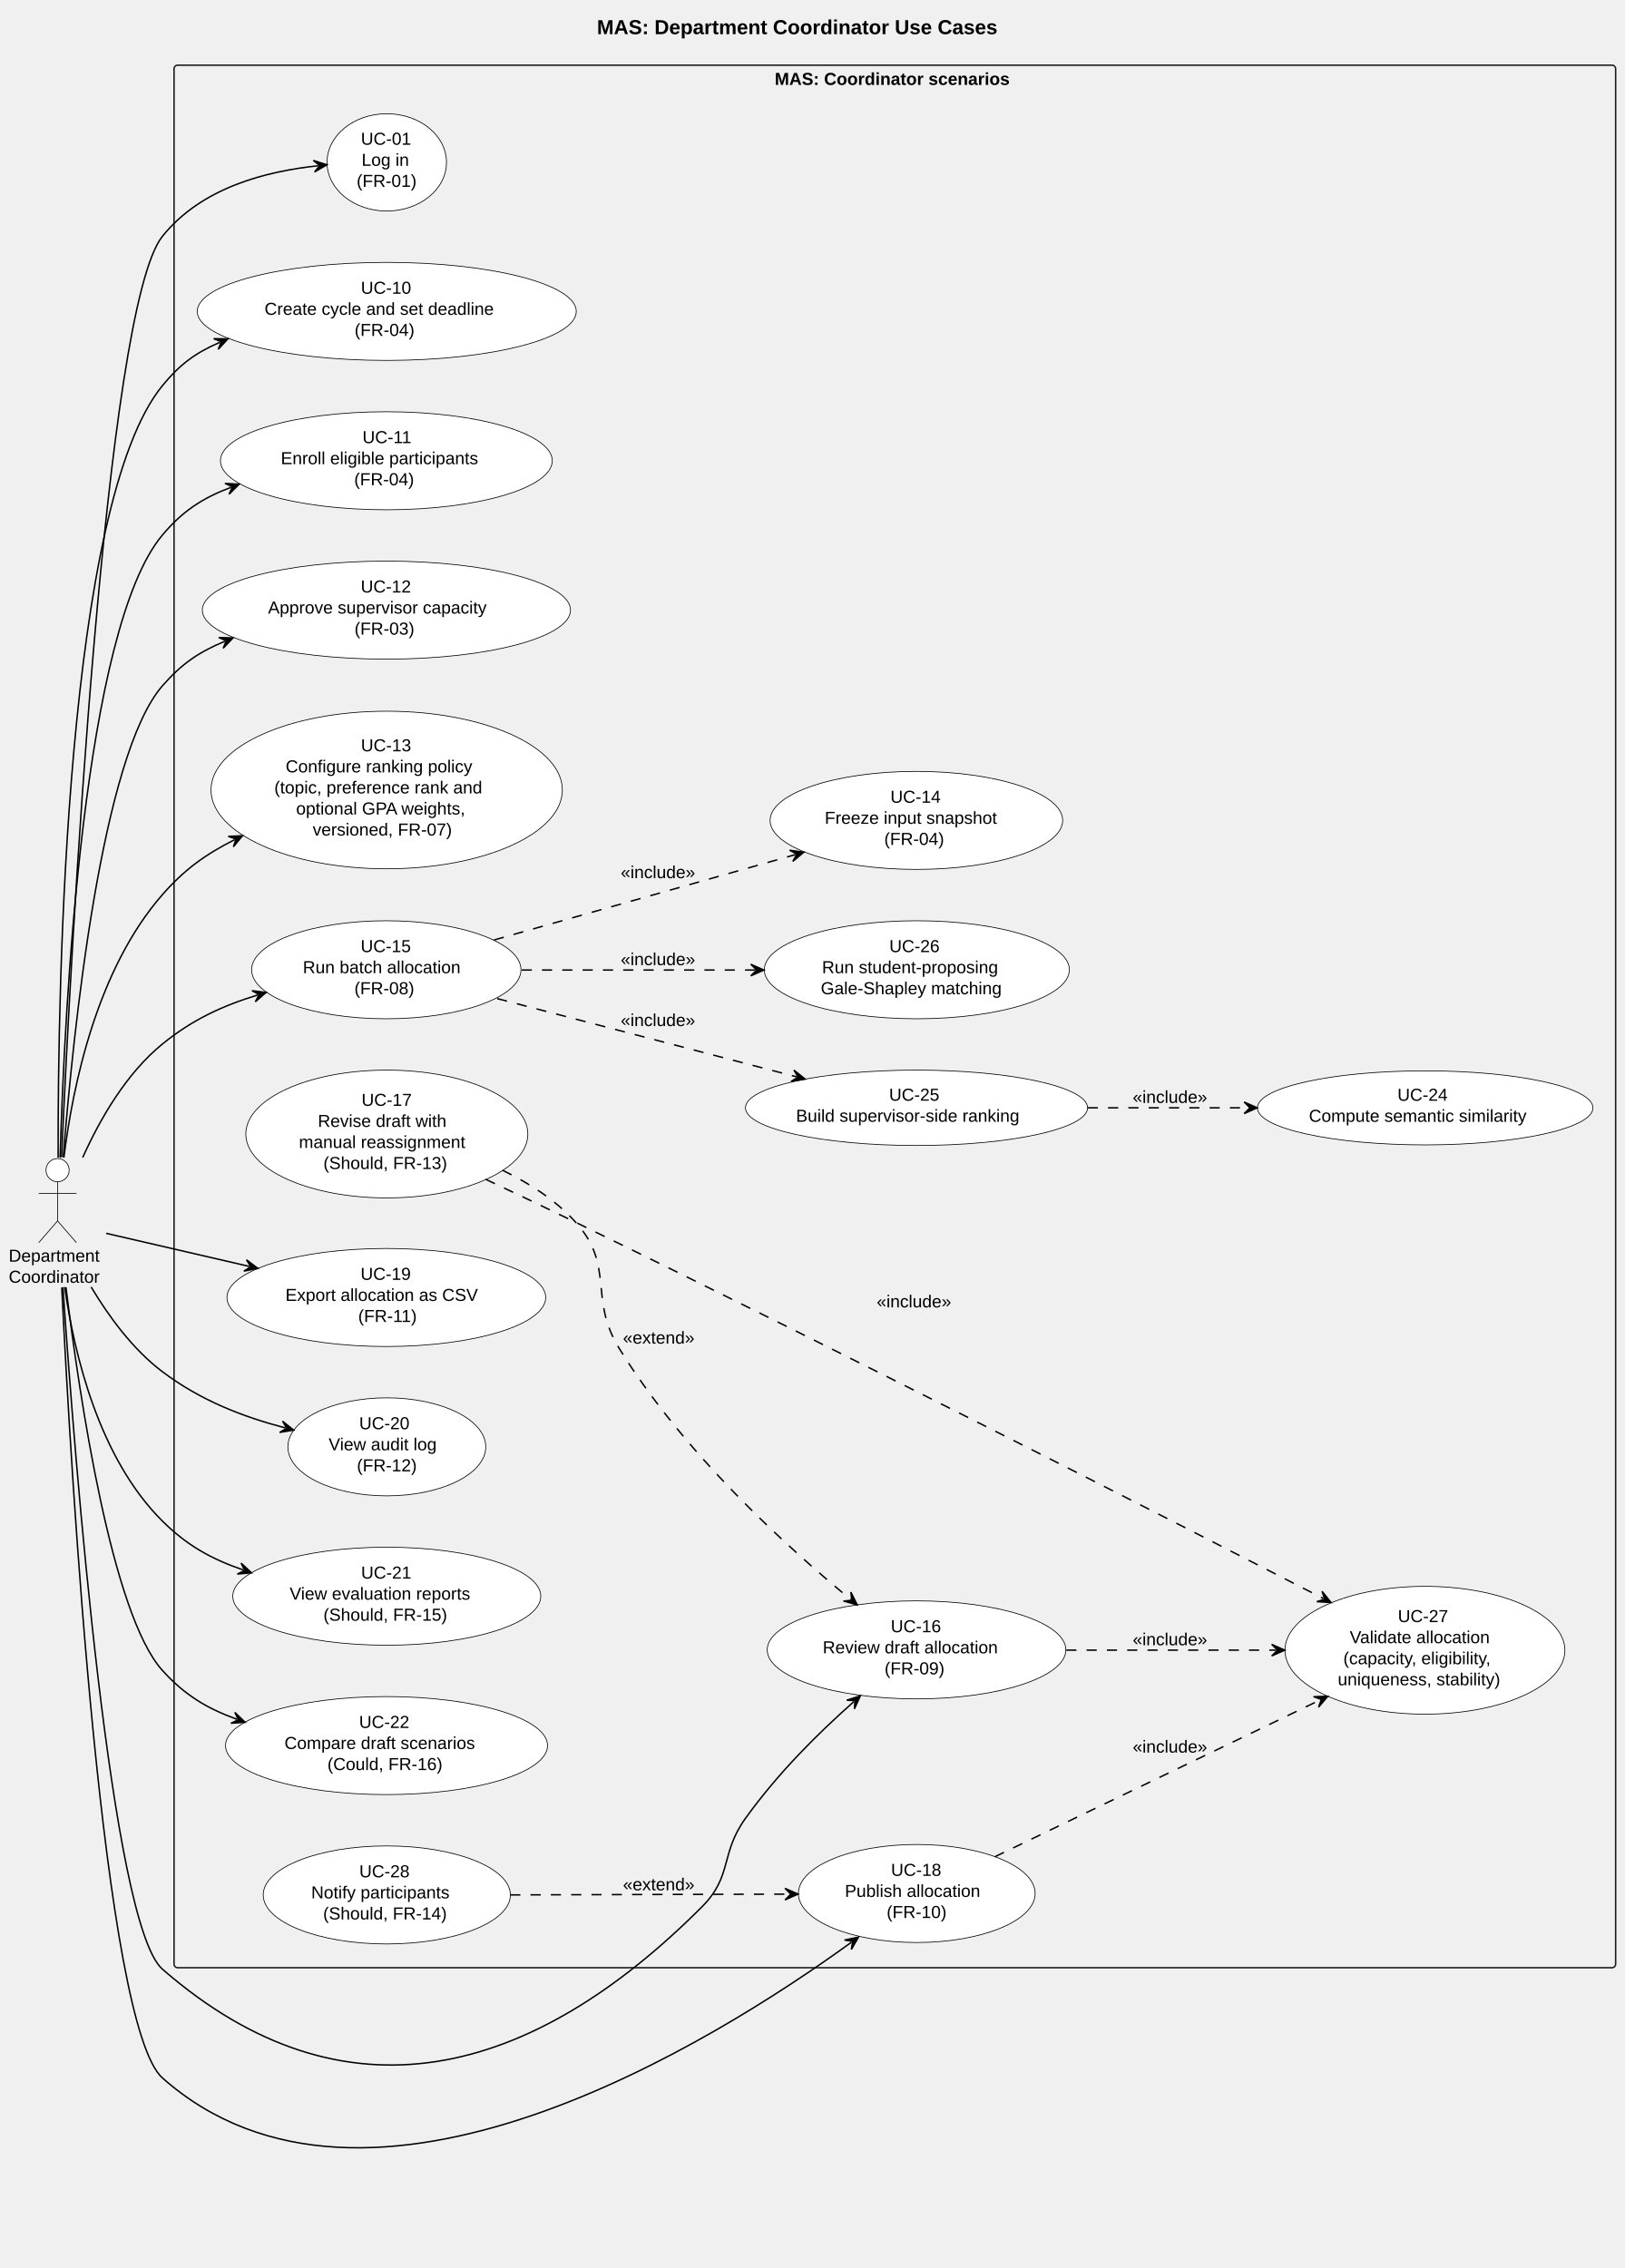
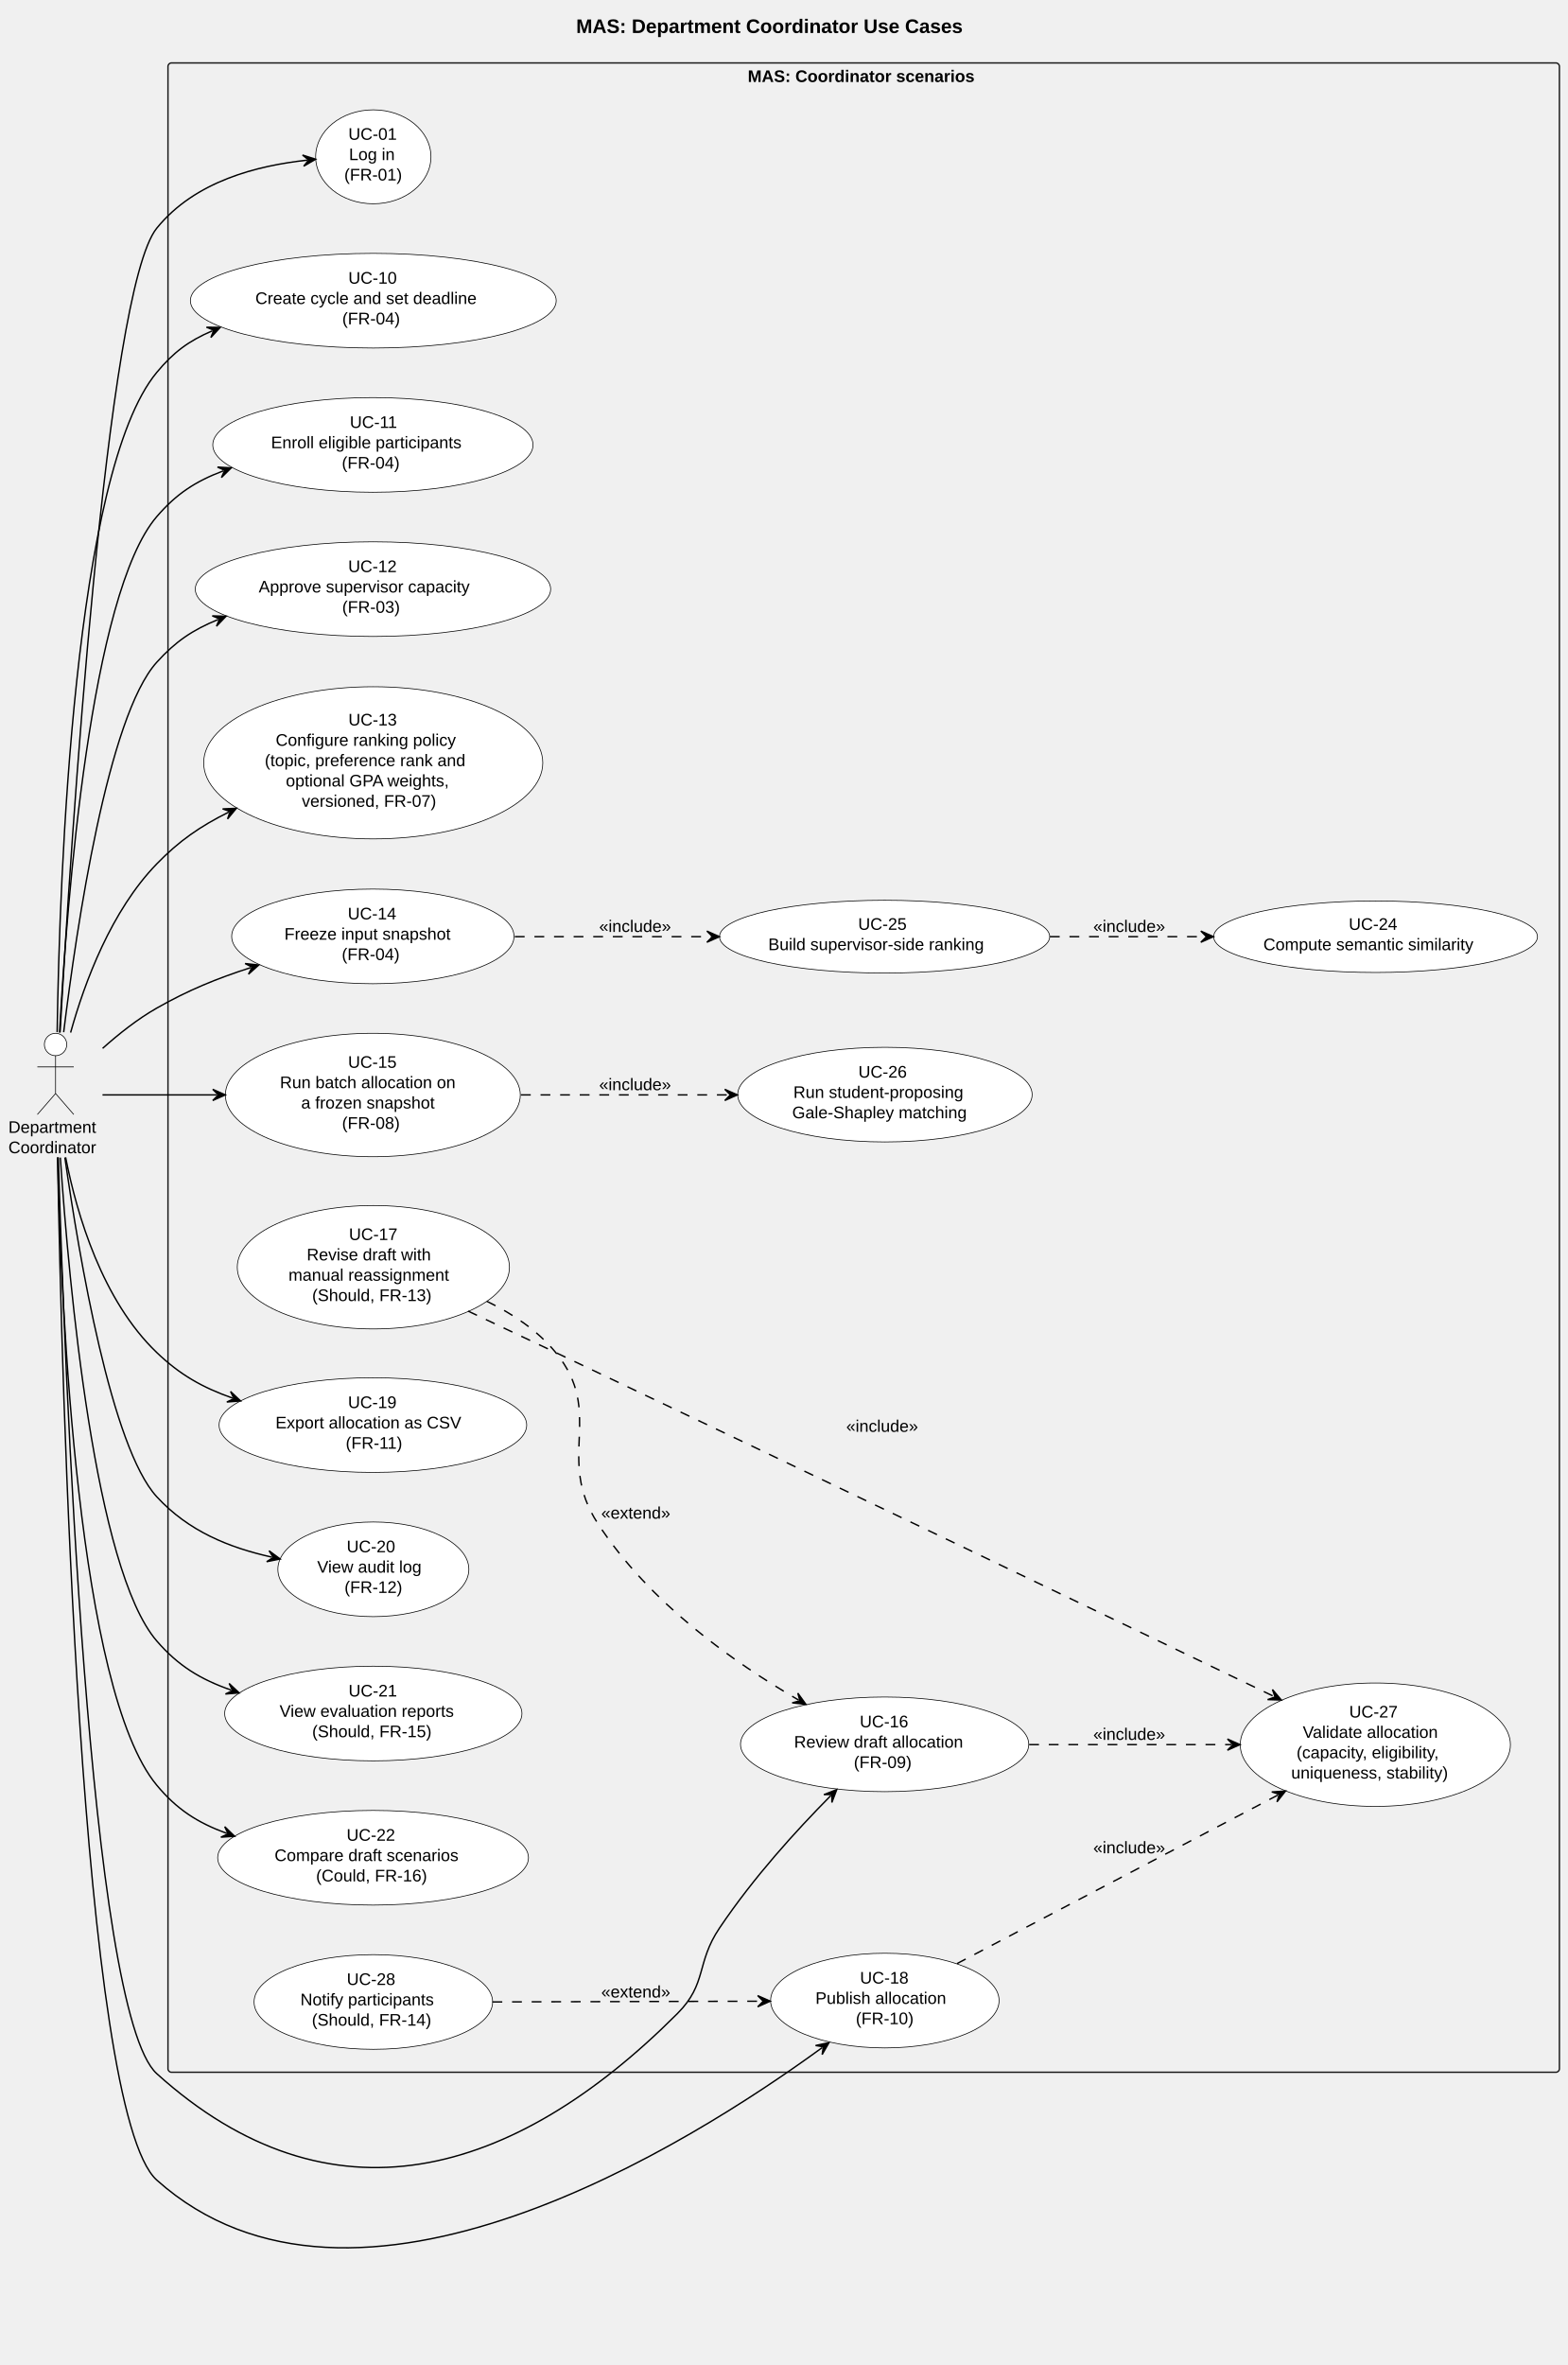
- <svg xmlns="http://www.w3.org/2000/svg" contentStyleType="text/css" height="1564px" preserveAspectRatio="none" style="width:1120px;height:1564px;background:#FFFFFF;" version="1.1" viewBox="0 0 1120 1564" width="1120px" zoomAndPan="magnify">
+ <svg xmlns="http://www.w3.org/2000/svg" contentStyleType="text/css" height="1689px" preserveAspectRatio="none" style="width:1120px;height:1689px;background:#FFFFFF;" version="1.1" viewBox="0 0 1120 1689" width="1120px" zoomAndPan="magnify">
  <defs />
  <g>
    <text fill="#000000" font-family="Arial" font-size="14" font-weight="bold" lengthAdjust="spacing" textLength="282.83" x="411.585" y="23.562">MAS: Department Coordinator Use Cases</text>
    <g id="cluster_MAS: Coordinator scenarios">
-       <rect fill="none" height="1312" rx="2.5" ry="2.5" style="stroke:#181818;stroke-width:1.0;" width="994" x="120" y="44.94" />
+       <rect fill="none" height="1435" rx="2.5" ry="2.5" style="stroke:#181818;stroke-width:1.0;" width="994" x="120" y="44.94" />
      <text fill="#000000" font-family="Arial" font-size="12" font-weight="bold" lengthAdjust="spacing" textLength="165.65" x="534.175" y="58.565">MAS: Coordinator scenarios</text>
    </g>
    <g id="elem_UC01">
      <ellipse cx="266.678" cy="111.982" fill="#FFFFFF" rx="41.178" ry="33.542" style="stroke:#000000;stroke-width:0.5;" />
      <text fill="#000000" font-family="Arial" font-size="12" lengthAdjust="spacing" textLength="35.666" x="248.845" y="99.828">UC-01</text>
      <text fill="#000000" font-family="Arial" font-size="12" lengthAdjust="spacing" textLength="34.711" x="249.322" y="114.347">Log in</text>
      <text fill="#000000" font-family="Arial" font-size="12" lengthAdjust="spacing" textLength="41.531" x="245.912" y="128.867">(FR-01)</text>
    </g>
    <g id="elem_UC10">
      <ellipse cx="266.673" cy="214.74" fill="#FFFFFF" rx="130.673" ry="33.801" style="stroke:#000000;stroke-width:0.5;" />
      <text fill="#000000" font-family="Arial" font-size="12" lengthAdjust="spacing" textLength="35.666" x="248.84" y="202.586">UC-10</text>
      <text fill="#000000" font-family="Arial" font-size="12" lengthAdjust="spacing" textLength="168.557" x="182.394" y="217.105">Create cycle and set deadline</text>
      <text fill="#000000" font-family="Arial" font-size="12" lengthAdjust="spacing" textLength="44.402" x="244.472" y="231.625">(FR-04)</text>
    </g>
    <g id="elem_UC11">
      <ellipse cx="266.394" cy="317.74" fill="#FFFFFF" rx="114.394" ry="33.801" style="stroke:#000000;stroke-width:0.5;" />
      <text fill="#000000" font-family="Arial" font-size="12" lengthAdjust="spacing" textLength="32.977" x="249.906" y="305.586">UC-11</text>
      <text fill="#000000" font-family="Arial" font-size="12" lengthAdjust="spacing" textLength="145.535" x="193.627" y="320.105">Enroll eligible participants</text>
      <text fill="#000000" font-family="Arial" font-size="12" lengthAdjust="spacing" textLength="44.402" x="244.193" y="334.625">(FR-04)</text>
    </g>
    <g id="elem_UC12">
      <ellipse cx="266.44" cy="420.74" fill="#FFFFFF" rx="126.94" ry="33.801" style="stroke:#000000;stroke-width:0.5;" />
      <text fill="#000000" font-family="Arial" font-size="12" lengthAdjust="spacing" textLength="35.414" x="248.733" y="408.586">UC-12</text>
      <text fill="#000000" font-family="Arial" font-size="12" lengthAdjust="spacing" textLength="163.277" x="184.801" y="423.105">Approve supervisor capacity</text>
      <text fill="#000000" font-family="Arial" font-size="12" lengthAdjust="spacing" textLength="44.062" x="244.409" y="437.625">(FR-03)</text>
    </g>
    <g id="elem_UC13">
      <ellipse cx="266.623" cy="544.774" fill="#FFFFFF" rx="121.123" ry="54.334" style="stroke:#000000;stroke-width:0.5;" />
      <text fill="#000000" font-family="Arial" font-size="12" lengthAdjust="spacing" textLength="35.508" x="248.869" y="518.1">UC-13</text>
      <text fill="#000000" font-family="Arial" font-size="12" lengthAdjust="spacing" textLength="139.359" x="196.943" y="532.62">Configure ranking policy</text>
      <text fill="#000000" font-family="Arial" font-size="12" lengthAdjust="spacing" textLength="155.051" x="189.097" y="547.139">(topic, preference rank and</text>
      <text fill="#000000" font-family="Arial" font-size="12" lengthAdjust="spacing" textLength="124.846" x="204.2" y="561.659">optional GPA weights,</text>
      <text fill="#000000" font-family="Arial" font-size="12" lengthAdjust="spacing" textLength="102.023" x="215.611" y="576.178">versioned, FR-07)</text>
    </g>
    <g id="elem_UC14">
-       <ellipse cx="631.858" cy="565.74" fill="#FFFFFF" rx="100.858" ry="33.801" style="stroke:#000000;stroke-width:0.5;" />
-       <text fill="#000000" font-family="Arial" font-size="12" lengthAdjust="spacing" textLength="35.848" x="613.934" y="553.586">UC-14</text>
-       <text fill="#000000" font-family="Arial" font-size="12" lengthAdjust="spacing" textLength="126.393" x="568.662" y="568.105">Freeze input snapshot</text>
-       <text fill="#000000" font-family="Arial" font-size="12" lengthAdjust="spacing" textLength="44.402" x="609.657" y="582.625">(FR-04)</text>
+       <ellipse cx="266.358" cy="668.74" fill="#FFFFFF" rx="100.858" ry="33.801" style="stroke:#000000;stroke-width:0.5;" />
+       <text fill="#000000" font-family="Arial" font-size="12" lengthAdjust="spacing" textLength="35.848" x="248.435" y="656.586">UC-14</text>
+       <text fill="#000000" font-family="Arial" font-size="12" lengthAdjust="spacing" textLength="126.393" x="203.162" y="671.105">Freeze input snapshot</text>
+       <text fill="#000000" font-family="Arial" font-size="12" lengthAdjust="spacing" textLength="44.402" x="244.157" y="685.625">(FR-04)</text>
    </g>
    <g id="elem_UC15">
-       <ellipse cx="266.358" cy="668.74" fill="#FFFFFF" rx="92.858" ry="33.801" style="stroke:#000000;stroke-width:0.5;" />
-       <text fill="#000000" font-family="Arial" font-size="12" lengthAdjust="spacing" textLength="35.391" x="248.662" y="656.586">UC-15</text>
-       <text fill="#000000" font-family="Arial" font-size="12" lengthAdjust="spacing" textLength="115.078" x="208.819" y="671.105">Run batch allocation</text>
-       <text fill="#000000" font-family="Arial" font-size="12" lengthAdjust="spacing" textLength="44.074" x="244.321" y="685.625">(FR-08)</text>
+       <ellipse cx="266.345" cy="782.007" fill="#FFFFFF" rx="105.345" ry="44.067" style="stroke:#000000;stroke-width:0.5;" />
+       <text fill="#000000" font-family="Arial" font-size="12" lengthAdjust="spacing" textLength="35.391" x="248.65" y="762.593">UC-15</text>
+       <text fill="#000000" font-family="Arial" font-size="12" lengthAdjust="spacing" textLength="132.738" x="199.976" y="777.112">Run batch allocation on</text>
+       <text fill="#000000" font-family="Arial" font-size="12" lengthAdjust="spacing" textLength="102.416" x="215.137" y="791.632">a frozen snapshot</text>
+       <text fill="#000000" font-family="Arial" font-size="12" lengthAdjust="spacing" textLength="44.074" x="244.308" y="806.151">(FR-08)</text>
    </g>
    <g id="elem_UC16">
-       <ellipse cx="631.959" cy="1137.74" fill="#FFFFFF" rx="102.959" ry="33.801" style="stroke:#000000;stroke-width:0.5;" />
-       <text fill="#000000" font-family="Arial" font-size="12" lengthAdjust="spacing" textLength="35.537" x="614.19" y="1125.586">UC-16</text>
-       <text fill="#000000" font-family="Arial" font-size="12" lengthAdjust="spacing" textLength="129.363" x="567.277" y="1140.105">Review draft allocation</text>
-       <text fill="#000000" font-family="Arial" font-size="12" lengthAdjust="spacing" textLength="44.092" x="609.913" y="1154.625">(FR-09)</text>
+       <ellipse cx="631.959" cy="1245.74" fill="#FFFFFF" rx="102.959" ry="33.801" style="stroke:#000000;stroke-width:0.5;" />
+       <text fill="#000000" font-family="Arial" font-size="12" lengthAdjust="spacing" textLength="35.537" x="614.19" y="1233.586">UC-16</text>
+       <text fill="#000000" font-family="Arial" font-size="12" lengthAdjust="spacing" textLength="129.363" x="567.277" y="1248.105">Review draft allocation</text>
+       <text fill="#000000" font-family="Arial" font-size="12" lengthAdjust="spacing" textLength="44.092" x="609.913" y="1262.625">(FR-09)</text>
    </g>
    <g id="elem_UC17">
-       <ellipse cx="266.725" cy="782.007" fill="#FFFFFF" rx="97.225" ry="44.067" style="stroke:#000000;stroke-width:0.5;" />
-       <text fill="#000000" font-family="Arial" font-size="12" lengthAdjust="spacing" textLength="34.887" x="249.281" y="762.593">UC-17</text>
-       <text fill="#000000" font-family="Arial" font-size="12" lengthAdjust="spacing" textLength="95.168" x="219.141" y="777.112">Revise draft with</text>
-       <text fill="#000000" font-family="Arial" font-size="12" lengthAdjust="spacing" textLength="121.254" x="206.098" y="791.632">manual reassignment</text>
-       <text fill="#000000" font-family="Arial" font-size="12" lengthAdjust="spacing" textLength="87.545" x="222.952" y="806.151">(Should, FR-13)</text>
+       <ellipse cx="266.725" cy="905.007" fill="#FFFFFF" rx="97.225" ry="44.067" style="stroke:#000000;stroke-width:0.5;" />
+       <text fill="#000000" font-family="Arial" font-size="12" lengthAdjust="spacing" textLength="34.887" x="249.281" y="885.593">UC-17</text>
+       <text fill="#000000" font-family="Arial" font-size="12" lengthAdjust="spacing" textLength="95.168" x="219.141" y="900.112">Revise draft with</text>
+       <text fill="#000000" font-family="Arial" font-size="12" lengthAdjust="spacing" textLength="121.254" x="206.098" y="914.632">manual reassignment</text>
+       <text fill="#000000" font-family="Arial" font-size="12" lengthAdjust="spacing" textLength="87.545" x="222.952" y="929.151">(Should, FR-13)</text>
    </g>
    <g id="elem_UC18">
-       <ellipse cx="632.117" cy="1305.74" fill="#FFFFFF" rx="81.617" ry="33.801" style="stroke:#000000;stroke-width:0.5;" />
-       <text fill="#000000" font-family="Arial" font-size="12" lengthAdjust="spacing" textLength="35.52" x="614.357" y="1293.586">UC-18</text>
-       <text fill="#000000" font-family="Arial" font-size="12" lengthAdjust="spacing" textLength="99.182" x="582.527" y="1308.105">Publish allocation</text>
-       <text fill="#000000" font-family="Arial" font-size="12" lengthAdjust="spacing" textLength="41.531" x="611.352" y="1322.625">(FR-10)</text>
+       <ellipse cx="632.117" cy="1428.74" fill="#FFFFFF" rx="81.617" ry="33.801" style="stroke:#000000;stroke-width:0.5;" />
+       <text fill="#000000" font-family="Arial" font-size="12" lengthAdjust="spacing" textLength="35.52" x="614.357" y="1416.586">UC-18</text>
+       <text fill="#000000" font-family="Arial" font-size="12" lengthAdjust="spacing" textLength="99.182" x="582.527" y="1431.105">Publish allocation</text>
+       <text fill="#000000" font-family="Arial" font-size="12" lengthAdjust="spacing" textLength="41.531" x="611.352" y="1445.625">(FR-10)</text>
    </g>
    <g id="elem_UC19">
-       <ellipse cx="266.378" cy="894.74" fill="#FFFFFF" rx="109.878" ry="33.801" style="stroke:#000000;stroke-width:0.5;" />
-       <text fill="#000000" font-family="Arial" font-size="12" lengthAdjust="spacing" textLength="35.537" x="248.609" y="882.586">UC-19</text>
-       <text fill="#000000" font-family="Arial" font-size="12" lengthAdjust="spacing" textLength="139.148" x="196.804" y="897.105">Export allocation as CSV</text>
-       <text fill="#000000" font-family="Arial" font-size="12" lengthAdjust="spacing" textLength="38.842" x="246.957" y="911.625">(FR-11)</text>
+       <ellipse cx="266.378" cy="1017.74" fill="#FFFFFF" rx="109.878" ry="33.801" style="stroke:#000000;stroke-width:0.5;" />
+       <text fill="#000000" font-family="Arial" font-size="12" lengthAdjust="spacing" textLength="35.537" x="248.609" y="1005.586">UC-19</text>
+       <text fill="#000000" font-family="Arial" font-size="12" lengthAdjust="spacing" textLength="139.148" x="196.804" y="1020.105">Export allocation as CSV</text>
+       <text fill="#000000" font-family="Arial" font-size="12" lengthAdjust="spacing" textLength="38.842" x="246.957" y="1034.625">(FR-11)</text>
    </g>
    <g id="elem_UC20">
-       <ellipse cx="266.714" cy="997.74" fill="#FFFFFF" rx="68.214" ry="33.801" style="stroke:#000000;stroke-width:0.5;" />
-       <text fill="#000000" font-family="Arial" font-size="12" lengthAdjust="spacing" textLength="38.103" x="247.662" y="985.586">UC-20</text>
-       <text fill="#000000" font-family="Arial" font-size="12" lengthAdjust="spacing" textLength="80.227" x="226.601" y="1000.105">View audit log</text>
-       <text fill="#000000" font-family="Arial" font-size="12" lengthAdjust="spacing" textLength="41.279" x="246.074" y="1014.625">(FR-12)</text>
+       <ellipse cx="266.714" cy="1120.74" fill="#FFFFFF" rx="68.214" ry="33.801" style="stroke:#000000;stroke-width:0.5;" />
+       <text fill="#000000" font-family="Arial" font-size="12" lengthAdjust="spacing" textLength="38.103" x="247.662" y="1108.586">UC-20</text>
+       <text fill="#000000" font-family="Arial" font-size="12" lengthAdjust="spacing" textLength="80.227" x="226.601" y="1123.105">View audit log</text>
+       <text fill="#000000" font-family="Arial" font-size="12" lengthAdjust="spacing" textLength="41.279" x="246.074" y="1137.625">(FR-12)</text>
    </g>
    <g id="elem_UC21">
-       <ellipse cx="266.682" cy="1100.74" fill="#FFFFFF" rx="106.182" ry="33.801" style="stroke:#000000;stroke-width:0.5;" />
-       <text fill="#000000" font-family="Arial" font-size="12" lengthAdjust="spacing" textLength="35.414" x="248.975" y="1088.586">UC-21</text>
-       <text fill="#000000" font-family="Arial" font-size="12" lengthAdjust="spacing" textLength="133.922" x="199.721" y="1103.105">View evaluation reports</text>
-       <text fill="#000000" font-family="Arial" font-size="12" lengthAdjust="spacing" textLength="87.428" x="222.969" y="1117.625">(Should, FR-15)</text>
+       <ellipse cx="266.682" cy="1223.74" fill="#FFFFFF" rx="106.182" ry="33.801" style="stroke:#000000;stroke-width:0.5;" />
+       <text fill="#000000" font-family="Arial" font-size="12" lengthAdjust="spacing" textLength="35.414" x="248.975" y="1211.586">UC-21</text>
+       <text fill="#000000" font-family="Arial" font-size="12" lengthAdjust="spacing" textLength="133.922" x="199.721" y="1226.105">View evaluation reports</text>
+       <text fill="#000000" font-family="Arial" font-size="12" lengthAdjust="spacing" textLength="87.428" x="222.969" y="1240.625">(Should, FR-15)</text>
    </g>
    <g id="elem_UC22">
-       <ellipse cx="266.517" cy="1203.74" fill="#FFFFFF" rx="111.017" ry="33.801" style="stroke:#000000;stroke-width:0.5;" />
-       <text fill="#000000" font-family="Arial" font-size="12" lengthAdjust="spacing" textLength="37.852" x="247.592" y="1191.586">UC-22</text>
-       <text fill="#000000" font-family="Arial" font-size="12" lengthAdjust="spacing" textLength="140.76" x="196.138" y="1206.105">Compare draft scenarios</text>
-       <text fill="#000000" font-family="Arial" font-size="12" lengthAdjust="spacing" textLength="81.545" x="225.745" y="1220.625">(Could, FR-16)</text>
+       <ellipse cx="266.517" cy="1326.74" fill="#FFFFFF" rx="111.017" ry="33.801" style="stroke:#000000;stroke-width:0.5;" />
+       <text fill="#000000" font-family="Arial" font-size="12" lengthAdjust="spacing" textLength="37.852" x="247.592" y="1314.586">UC-22</text>
+       <text fill="#000000" font-family="Arial" font-size="12" lengthAdjust="spacing" textLength="140.76" x="196.138" y="1329.105">Compare draft scenarios</text>
+       <text fill="#000000" font-family="Arial" font-size="12" lengthAdjust="spacing" textLength="81.545" x="225.745" y="1343.625">(Could, FR-16)</text>
    </g>
    <g id="elem_UC24">
-       <ellipse cx="982.676" cy="763.975" fill="#FFFFFF" rx="115.676" ry="25.535" style="stroke:#000000;stroke-width:0.5;" />
-       <text fill="#000000" font-family="Arial" font-size="12" lengthAdjust="spacing" textLength="38.285" x="963.533" y="759.08">UC-24</text>
-       <text fill="#000000" font-family="Arial" font-size="12" lengthAdjust="spacing" textLength="160.342" x="902.505" y="773.6">Compute semantic similarity</text>
+       <ellipse cx="982.676" cy="668.975" fill="#FFFFFF" rx="115.676" ry="25.535" style="stroke:#000000;stroke-width:0.5;" />
+       <text fill="#000000" font-family="Arial" font-size="12" lengthAdjust="spacing" textLength="38.285" x="963.533" y="664.08">UC-24</text>
+       <text fill="#000000" font-family="Arial" font-size="12" lengthAdjust="spacing" textLength="160.342" x="902.505" y="678.6">Compute semantic similarity</text>
    </g>
    <g id="elem_UC25">
-       <ellipse cx="631.946" cy="763.929" fill="#FFFFFF" rx="117.945" ry="25.989" style="stroke:#000000;stroke-width:0.5;" />
-       <text fill="#000000" font-family="Arial" font-size="12" lengthAdjust="spacing" textLength="37.828" x="613.031" y="759.034">UC-25</text>
-       <text fill="#000000" font-family="Arial" font-size="12" lengthAdjust="spacing" textLength="166.236" x="548.827" y="773.554">Build supervisor-side ranking</text>
+       <ellipse cx="631.946" cy="668.929" fill="#FFFFFF" rx="117.945" ry="25.989" style="stroke:#000000;stroke-width:0.5;" />
+       <text fill="#000000" font-family="Arial" font-size="12" lengthAdjust="spacing" textLength="37.828" x="613.031" y="664.034">UC-25</text>
+       <text fill="#000000" font-family="Arial" font-size="12" lengthAdjust="spacing" textLength="166.236" x="548.827" y="678.554">Build supervisor-side ranking</text>
    </g>
    <g id="elem_UC26">
-       <ellipse cx="632.176" cy="668.74" fill="#FFFFFF" rx="105.175" ry="33.801" style="stroke:#000000;stroke-width:0.5;" />
-       <text fill="#000000" font-family="Arial" font-size="12" lengthAdjust="spacing" textLength="37.975" x="613.188" y="656.586">UC-26</text>
-       <text fill="#000000" font-family="Arial" font-size="12" lengthAdjust="spacing" textLength="130.81" x="566.77" y="671.105">Run student-proposing</text>
-       <text fill="#000000" font-family="Arial" font-size="12" lengthAdjust="spacing" textLength="132.498" x="565.927" y="685.625">Gale-Shapley matching</text>
+       <ellipse cx="632.176" cy="781.74" fill="#FFFFFF" rx="105.175" ry="33.801" style="stroke:#000000;stroke-width:0.5;" />
+       <text fill="#000000" font-family="Arial" font-size="12" lengthAdjust="spacing" textLength="37.975" x="613.188" y="769.586">UC-26</text>
+       <text fill="#000000" font-family="Arial" font-size="12" lengthAdjust="spacing" textLength="130.81" x="566.77" y="784.105">Run student-proposing</text>
+       <text fill="#000000" font-family="Arial" font-size="12" lengthAdjust="spacing" textLength="132.498" x="565.927" y="798.625">Gale-Shapley matching</text>
    </g>
    <g id="elem_UC27">
-       <ellipse cx="982.5" cy="1138.007" fill="#FFFFFF" rx="96.5" ry="44.067" style="stroke:#000000;stroke-width:0.5;" />
-       <text fill="#000000" font-family="Arial" font-size="12" lengthAdjust="spacing" textLength="37.324" x="963.838" y="1118.593">UC-27</text>
-       <text fill="#000000" font-family="Arial" font-size="12" lengthAdjust="spacing" textLength="103.67" x="930.665" y="1133.112">Validate allocation</text>
-       <text fill="#000000" font-family="Arial" font-size="12" lengthAdjust="spacing" textLength="112.588" x="926.206" y="1147.632">(capacity, eligibility,</text>
-       <text fill="#000000" font-family="Arial" font-size="12" lengthAdjust="spacing" textLength="120.228" x="922.385" y="1162.151">uniqueness, stability)</text>
+       <ellipse cx="982.5" cy="1246.007" fill="#FFFFFF" rx="96.5" ry="44.067" style="stroke:#000000;stroke-width:0.5;" />
+       <text fill="#000000" font-family="Arial" font-size="12" lengthAdjust="spacing" textLength="37.324" x="963.838" y="1226.593">UC-27</text>
+       <text fill="#000000" font-family="Arial" font-size="12" lengthAdjust="spacing" textLength="103.67" x="930.665" y="1241.112">Validate allocation</text>
+       <text fill="#000000" font-family="Arial" font-size="12" lengthAdjust="spacing" textLength="112.588" x="926.206" y="1255.632">(capacity, eligibility,</text>
+       <text fill="#000000" font-family="Arial" font-size="12" lengthAdjust="spacing" textLength="120.228" x="922.385" y="1270.151">uniqueness, stability)</text>
    </g>
    <g id="elem_UC28">
-       <ellipse cx="266.709" cy="1306.74" fill="#FFFFFF" rx="85.209" ry="33.801" style="stroke:#000000;stroke-width:0.5;" />
-       <text fill="#000000" font-family="Arial" font-size="12" lengthAdjust="spacing" textLength="37.957" x="247.731" y="1294.586">UC-28</text>
-       <text fill="#000000" font-family="Arial" font-size="12" lengthAdjust="spacing" textLength="104.262" x="214.579" y="1309.105">Notify participants</text>
-       <text fill="#000000" font-family="Arial" font-size="12" lengthAdjust="spacing" textLength="87.885" x="222.767" y="1323.625">(Should, FR-14)</text>
+       <ellipse cx="266.709" cy="1429.74" fill="#FFFFFF" rx="85.209" ry="33.801" style="stroke:#000000;stroke-width:0.5;" />
+       <text fill="#000000" font-family="Arial" font-size="12" lengthAdjust="spacing" textLength="37.957" x="247.731" y="1417.586">UC-28</text>
+       <text fill="#000000" font-family="Arial" font-size="12" lengthAdjust="spacing" textLength="104.262" x="214.579" y="1432.105">Notify participants</text>
+       <text fill="#000000" font-family="Arial" font-size="12" lengthAdjust="spacing" textLength="87.885" x="222.767" y="1446.625">(Should, FR-14)</text>
    </g>
    <g id="elem_Coordinator">
-       <ellipse cx="39.697" cy="806.939" fill="#FFFFFF" rx="8" ry="8" style="stroke:#000000;stroke-width:0.5;" />
-       <path d="M39.697,814.939 L39.697,841.939 M26.697,822.939 L52.697,822.939 M39.697,841.939 L26.697,856.939 M39.697,841.939 L52.697,856.939 " fill="none" style="stroke:#000000;stroke-width:0.5;" />
-       <text fill="#000000" font-family="Arial" font-size="12" lengthAdjust="spacing" textLength="66.709" x="6" y="870.064">Department</text>
-       <text fill="#000000" font-family="Arial" font-size="12" lengthAdjust="spacing" textLength="67.394" x="6" y="884.584">Coordinator</text>
+       <ellipse cx="39.697" cy="745.939" fill="#FFFFFF" rx="8" ry="8" style="stroke:#000000;stroke-width:0.5;" />
+       <path d="M39.697,753.939 L39.697,780.939 M26.697,761.939 L52.697,761.939 M39.697,780.939 L26.697,795.939 M39.697,780.939 L52.697,795.939 " fill="none" style="stroke:#000000;stroke-width:0.5;" />
+       <text fill="#000000" font-family="Arial" font-size="12" lengthAdjust="spacing" textLength="66.709" x="6" y="809.064">Department</text>
+       <text fill="#000000" font-family="Arial" font-size="12" lengthAdjust="spacing" textLength="67.394" x="6" y="823.584">Coordinator</text>
    </g>
    <g id="link_Coordinator_UC01">
-       <path d="M42.43,798.029 C48.98,654.35 72.2,212.419 112,162.94 C139.28,129.019 183.834,118.121 219.444,114.291 " fill="none" id="Coordinator-to-UC01" style="stroke:#000000;stroke-width:1.0;" />
-       <polygon fill="#000000" points="225.41,113.65,216.034,110.635,220.439,114.184,216.889,118.589,225.41,113.65" style="stroke:#000000;stroke-width:1.0;" />
+       <path d="M42.91,737.319 C50.53,602.74 75.84,207.44 112,162.94 C139.45,129.169 183.965,118.25 219.525,114.37 " fill="none" id="Coordinator-to-UC01" style="stroke:#000000;stroke-width:1.0;" />
+       <polygon fill="#000000" points="225.49,113.719,216.109,110.719,220.519,114.262,216.977,118.672,225.49,113.719" style="stroke:#000000;stroke-width:1.0;" />
    </g>
    <g id="link_Coordinator_UC10">
-       <path d="M40.08,798.25 C39.84,677.289 45.45,347.12 112,265.94 C123.84,251.5 134.372,243.499 151.642,236.039 " fill="none" id="Coordinator-to-UC10" style="stroke:#000000;stroke-width:1.0;" />
-       <polygon fill="#000000" points="157.15,233.66,147.302,233.556,152.56,235.642,150.474,240.9,157.15,233.66" style="stroke:#000000;stroke-width:1.0;" />
+       <path d="M40.82,737.149 C42.53,625.22 52.72,337.209 112,265.94 C123.94,251.589 134.529,243.622 151.809,236.182 " fill="none" id="Coordinator-to-UC10" style="stroke:#000000;stroke-width:1.0;" />
+       <polygon fill="#000000" points="157.32,233.81,147.472,233.695,152.728,235.787,150.636,241.042,157.32,233.81" style="stroke:#000000;stroke-width:1.0;" />
    </g>
    <g id="link_Coordinator_UC11">
-       <path d="M41.44,798.319 C44.54,693.1 57.66,433.469 112,368.94 C125.75,352.61 139.247,343.608 159.327,336.028 " fill="none" id="Coordinator-to-UC11" style="stroke:#000000;stroke-width:1.0;" />
-       <polygon fill="#000000" points="164.94,333.909,155.107,333.346,160.262,335.675,157.933,340.83,164.94,333.909" style="stroke:#000000;stroke-width:1.0;" />
+       <path d="M42.55,737.439 C47.8,642.389 64.82,423.75 112,368.94 C125.92,352.769 139.494,343.813 159.584,336.253 " fill="none" id="Coordinator-to-UC11" style="stroke:#000000;stroke-width:1.0;" />
+       <polygon fill="#000000" points="165.2,334.139,155.368,333.565,160.52,335.9,158.185,341.053,165.2,334.139" style="stroke:#000000;stroke-width:1.0;" />
    </g>
    <g id="link_Coordinator_UC12">
-       <path d="M43.6,798.11 C50.53,710.519 70.06,521 112,472.94 C124.95,458.099 136.755,449.782 155.115,442.192 " fill="none" id="Coordinator-to-UC12" style="stroke:#000000;stroke-width:1.0;" />
-       <polygon fill="#000000" points="160.66,439.899,150.815,439.641,156.039,441.81,153.871,447.034,160.66,439.899" style="stroke:#000000;stroke-width:1.0;" />
+       <path d="M45.49,737.149 C54.81,661.159 77.12,511.469 112,472.94 C125.31,458.24 137.385,449.957 155.925,442.387 " fill="none" id="Coordinator-to-UC12" style="stroke:#000000;stroke-width:1.0;" />
+       <polygon fill="#000000" points="161.48,440.12,151.636,439.818,156.851,442.01,154.66,447.225,161.48,440.12" style="stroke:#000000;stroke-width:1.0;" />
    </g>
    <g id="link_Coordinator_UC13">
-       <path d="M44.05,798.279 C50.19,748.58 66.85,668.48 112,616.939 C126.93,599.889 141.409,589.273 161.849,579.003 " fill="none" id="Coordinator-to-UC13" style="stroke:#000000;stroke-width:1.0;" />
-       <polygon fill="#000000" points="167.21,576.309,157.372,576.776,162.742,578.554,160.964,583.924,167.21,576.309" style="stroke:#000000;stroke-width:1.0;" />
+       <path d="M50.45,737.419 C60.57,701.08 79.49,650.429 112,616.939 C127.89,600.58 142.857,590.189 163.487,579.939 " fill="none" id="Coordinator-to-UC13" style="stroke:#000000;stroke-width:1.0;" />
+       <polygon fill="#000000" points="168.86,577.269,159.02,577.692,164.382,579.494,162.58,584.856,168.86,577.269" style="stroke:#000000;stroke-width:1.0;" />
+     </g>
+     <g id="link_Coordinator_UC14">
+       <path d="M73.31,748.71 C84.81,738.419 98.29,727.75 112,719.939 C134.45,707.159 154.877,698.815 179.157,691.015 " fill="none" id="Coordinator-to-UC14" style="stroke:#000000;stroke-width:1.0;" />
+       <polygon fill="#000000" points="184.87,689.179,175.078,688.124,180.11,690.709,177.525,695.74,184.87,689.179" style="stroke:#000000;stroke-width:1.0;" />
    </g>
    <g id="link_Coordinator_UC15">
-       <path d="M57.03,798.199 C68.76,772.08 86.89,740.35 112,719.939 C132.48,703.289 152.884,693.749 177.764,686.119 " fill="none" id="Coordinator-to-UC15" style="stroke:#000000;stroke-width:1.0;" />
-       <polygon fill="#000000" points="183.5,684.36,173.723,683.174,178.72,685.825,176.068,690.822,183.5,684.36" style="stroke:#000000;stroke-width:1.0;" />
+       <path d="M73.22,781.939 C96.5,781.939 123.17,781.939 154.98,781.939 " fill="none" id="Coordinator-to-UC15" style="stroke:#000000;stroke-width:1.0;" />
+       <polygon fill="#000000" points="160.98,781.939,151.98,777.939,155.98,781.939,151.98,785.939,160.98,781.939" style="stroke:#000000;stroke-width:1.0;" />
    </g>
    <g id="link_Coordinator_UC16">
-       <path d="M43.39,887.639 C51.58,1007.169 76.64,1327.149 112,1357.939 C237.52,1467.229 366.43,1432.739 484,1314.939 C505.34,1293.55 496.36,1278.469 514,1253.939 C536.79,1222.239 564.053,1195.343 588.733,1173.433 " fill="none" id="Coordinator-to-UC16" style="stroke:#000000;stroke-width:1.0;" />
-       <polygon fill="#000000" points="593.22,1169.449,583.834,1172.433,589.481,1172.769,589.145,1178.416,593.22,1169.449" style="stroke:#000000;stroke-width:1.0;" />
+       <path d="M41.67,826.61 C45.98,973.84 63.33,1436.999 112,1480.939 C235.53,1592.479 366.43,1555.749 484,1437.939 C505.34,1416.56 497.11,1401.999 514,1376.939 C538.63,1340.399 568.513,1307.647 593.543,1282.317 " fill="none" id="Coordinator-to-UC16" style="stroke:#000000;stroke-width:1.0;" />
+       <polygon fill="#000000" points="597.76,1278.05,588.589,1281.64,594.246,1281.606,594.279,1287.263,597.76,1278.05" style="stroke:#000000;stroke-width:1.0;" />
    </g>
    <g id="link_Coordinator_UC18">
-       <path d="M42.58,887.87 C49.11,1019.439 71.26,1396.84 112,1432.939 C253.11,1557.979 492.442,1407.93 587.092,1339.34 " fill="none" id="Coordinator-to-UC18" style="stroke:#000000;stroke-width:1.0;" />
-       <polygon fill="#000000" points="591.95,1335.82,582.315,1337.862,587.901,1338.753,587.01,1344.34,591.95,1335.82" style="stroke:#000000;stroke-width:1.0;" />
+       <path d="M41.16,826.48 C43.94,984 57.28,1508.04 112,1556.939 C252.81,1682.8 492.861,1531.214 587.391,1462.304 " fill="none" id="Coordinator-to-UC18" style="stroke:#000000;stroke-width:1.0;" />
+       <polygon fill="#000000" points="592.24,1458.77,582.611,1460.839,588.2,1461.715,587.324,1467.303,592.24,1458.77" style="stroke:#000000;stroke-width:1.0;" />
    </g>
    <g id="link_Coordinator_UC19">
-       <path d="M73.22,850.5 C100.64,856.84 135.244,864.839 171.984,873.329 " fill="none" id="Coordinator-to-UC19" style="stroke:#000000;stroke-width:1.0;" />
-       <polygon fill="#000000" points="177.83,874.679,169.962,868.756,172.958,873.554,168.161,876.55,177.83,874.679" style="stroke:#000000;stroke-width:1.0;" />
+       <path d="M46.87,826.519 C55.04,867.97 73.13,928.74 112,965.939 C128.57,981.799 144.482,990.832 166.202,998.502 " fill="none" id="Coordinator-to-UC19" style="stroke:#000000;stroke-width:1.0;" />
+       <polygon fill="#000000" points="171.86,1000.5,164.706,993.731,167.145,998.835,162.042,1001.274,171.86,1000.5" style="stroke:#000000;stroke-width:1.0;" />
    </g>
    <g id="link_Coordinator_UC20">
-       <path d="M62.85,887.51 C74.97,907.789 91.65,930.62 112,945.939 C138.41,965.819 167.118,976.881 196.718,984.681 " fill="none" id="Coordinator-to-UC20" style="stroke:#000000;stroke-width:1.0;" />
-       <polygon fill="#000000" points="202.52,986.21,194.836,980.048,197.685,984.935,192.798,987.784,202.52,986.21" style="stroke:#000000;stroke-width:1.0;" />
+       <path d="M46.36,826.699 C56.57,898.23 79.65,1033.81 112,1068.939 C134.68,1093.58 163.583,1105.237 194.293,1112.067 " fill="none" id="Coordinator-to-UC20" style="stroke:#000000;stroke-width:1.0;" />
+       <polygon fill="#000000" points="200.15,1113.37,192.233,1107.511,195.269,1112.284,190.496,1115.32,200.15,1113.37" style="stroke:#000000;stroke-width:1.0;" />
    </g>
    <g id="link_Coordinator_UC21">
-       <path d="M44.61,887.529 C51.19,933.84 68.2,1005.47 112,1048.939 C128.77,1065.59 145.396,1074.957 167.776,1082.657 " fill="none" id="Coordinator-to-UC21" style="stroke:#000000;stroke-width:1.0;" />
-       <polygon fill="#000000" points="173.45,1084.61,166.241,1077.899,168.722,1082.983,163.638,1085.464,173.45,1084.61" style="stroke:#000000;stroke-width:1.0;" />
+       <path d="M43.1,826.71 C49.27,917.86 67.72,1120.709 112,1171.939 C127.27,1189.61 143.115,1199.312 165.205,1207.022 " fill="none" id="Coordinator-to-UC21" style="stroke:#000000;stroke-width:1.0;" />
+       <polygon fill="#000000" points="170.87,1208.999,163.691,1202.257,166.149,1207.352,161.055,1209.81,170.87,1208.999" style="stroke:#000000;stroke-width:1.0;" />
    </g>
    <g id="link_Coordinator_UC22">
-       <path d="M45.49,887.73 C54.81,963.72 77.12,1113.419 112,1151.939 C127.11,1168.62 142.119,1177.916 163.379,1185.616 " fill="none" id="Coordinator-to-UC22" style="stroke:#000000;stroke-width:1.0;" />
-       <polygon fill="#000000" points="169.02,1187.659,161.92,1180.834,164.319,1185.957,159.196,1188.356,169.02,1187.659" style="stroke:#000000;stroke-width:1.0;" />
-     </g>
-     <g id="link_UC15_UC14">
-       <path d="M340.62,648.22 C402.61,630.649 485.457,607.175 548.457,589.325 " fill="none" id="UC15-to-UC14" style="stroke:#000000;stroke-width:1.0;stroke-dasharray:7.0,7.0;" />
-       <polygon fill="#000000" points="554.23,587.689,544.48,586.294,549.419,589.053,546.661,593.991,554.23,587.689" style="stroke:#000000;stroke-width:1.0;" />
-       <text fill="#000000" font-family="Arial" font-size="12" lengthAdjust="spacing" textLength="55.178" x="428" y="605.564">«include»</text>
-     </g>
-     <g id="link_UC15_UC25">
-       <path d="M342.82,688.62 C405,704.87 487.025,726.312 549.345,742.602 " fill="none" id="UC15-to-UC25" style="stroke:#000000;stroke-width:1.0;stroke-dasharray:7.0,7.0;" />
-       <polygon fill="#000000" points="555.15,744.12,547.454,737.973,550.312,742.855,545.431,745.713,555.15,744.12" style="stroke:#000000;stroke-width:1.0;" />
-       <text fill="#000000" font-family="Arial" font-size="12" lengthAdjust="spacing" textLength="55.178" x="428" y="707.564">«include»</text>
+       <path d="M41.18,826.71 C43.7,935.01 55.64,1207.219 112,1274.939 C126.31,1292.139 140.896,1301.607 161.986,1309.327 " fill="none" id="Coordinator-to-UC22" style="stroke:#000000;stroke-width:1.0;" />
+       <polygon fill="#000000" points="167.62,1311.389,160.543,1304.54,162.925,1309.671,157.793,1312.052,167.62,1311.389" style="stroke:#000000;stroke-width:1.0;" />
+     </g>
+     <g id="link_UC14_UC25">
+       <path d="M367.79,668.939 C413.08,668.939 460.87,668.939 507.99,668.939 " fill="none" id="UC14-to-UC25" style="stroke:#000000;stroke-width:1.0;stroke-dasharray:7.0,7.0;" />
+       <polygon fill="#000000" points="513.99,668.939,504.99,664.939,508.99,668.939,504.99,672.939,513.99,668.939" style="stroke:#000000;stroke-width:1.0;" />
+       <text fill="#000000" font-family="Arial" font-size="12" lengthAdjust="spacing" textLength="55.178" x="428" y="665.564">«include»</text>
    </g>
    <g id="link_UC15_UC26">
-       <path d="M359.7,668.939 C410.6,668.939 467.99,668.939 520.7,668.939 " fill="none" id="UC15-to-UC26" style="stroke:#000000;stroke-width:1.0;stroke-dasharray:7.0,7.0;" />
-       <polygon fill="#000000" points="526.7,668.939,517.7,664.939,521.7,668.939,517.7,672.939,526.7,668.939" style="stroke:#000000;stroke-width:1.0;" />
-       <text fill="#000000" font-family="Arial" font-size="12" lengthAdjust="spacing" textLength="55.178" x="428" y="665.564">«include»</text>
+       <path d="M372.15,781.939 C420.71,781.939 472.27,781.939 520.77,781.939 " fill="none" id="UC15-to-UC26" style="stroke:#000000;stroke-width:1.0;stroke-dasharray:7.0,7.0;" />
+       <polygon fill="#000000" points="526.77,781.939,517.77,777.939,521.77,781.939,517.77,785.939,526.77,781.939" style="stroke:#000000;stroke-width:1.0;" />
+       <text fill="#000000" font-family="Arial" font-size="12" lengthAdjust="spacing" textLength="55.178" x="428" y="778.564">«include»</text>
    </g>
    <g id="link_UC25_UC24">
-       <path d="M750.01,763.939 C787.68,763.939 823.37,763.939 860.86,763.939 " fill="none" id="UC25-to-UC24" style="stroke:#000000;stroke-width:1.0;stroke-dasharray:7.0,7.0;" />
-       <polygon fill="#000000" points="866.86,763.939,857.86,759.939,861.86,763.939,857.86,767.939,866.86,763.939" style="stroke:#000000;stroke-width:1.0;" />
-       <text fill="#000000" font-family="Arial" font-size="12" lengthAdjust="spacing" textLength="55.178" x="781" y="760.564">«include»</text>
+       <path d="M750.01,668.939 C787.68,668.939 823.37,668.939 860.86,668.939 " fill="none" id="UC25-to-UC24" style="stroke:#000000;stroke-width:1.0;stroke-dasharray:7.0,7.0;" />
+       <polygon fill="#000000" points="866.86,668.939,857.86,664.939,861.86,668.939,857.86,672.939,866.86,668.939" style="stroke:#000000;stroke-width:1.0;" />
+       <text fill="#000000" font-family="Arial" font-size="12" lengthAdjust="spacing" textLength="55.178" x="781" y="665.564">«include»</text>
    </g>
    <g id="link_UC16_UC27">
-       <path d="M735.21,1137.939 C782.81,1137.939 833.11,1137.939 879.86,1137.939 " fill="none" id="UC16-to-UC27" style="stroke:#000000;stroke-width:1.0;stroke-dasharray:7.0,7.0;" />
-       <polygon fill="#000000" points="885.86,1137.939,876.86,1133.939,880.86,1137.939,876.86,1141.939,885.86,1137.939" style="stroke:#000000;stroke-width:1.0;" />
-       <text fill="#000000" font-family="Arial" font-size="12" lengthAdjust="spacing" textLength="55.178" x="781" y="1134.564">«include»</text>
+       <path d="M735.21,1245.939 C782.81,1245.939 833.11,1245.939 879.86,1245.939 " fill="none" id="UC16-to-UC27" style="stroke:#000000;stroke-width:1.0;stroke-dasharray:7.0,7.0;" />
+       <polygon fill="#000000" points="885.86,1245.939,876.86,1241.939,880.86,1245.939,876.86,1249.939,885.86,1245.939" style="stroke:#000000;stroke-width:1.0;" />
+       <text fill="#000000" font-family="Arial" font-size="12" lengthAdjust="spacing" textLength="55.178" x="781" y="1242.564">«include»</text>
    </g>
    <g id="link_UC18_UC27">
-       <path d="M685.93,1280.419 C747.43,1250.77 843.565,1204.435 910.145,1172.335 " fill="none" id="UC18-to-UC27" style="stroke:#000000;stroke-width:1.0;stroke-dasharray:7.0,7.0;" />
-       <polygon fill="#000000" points="915.55,1169.729,905.706,1170.035,911.046,1171.901,909.18,1177.241,915.55,1169.729" style="stroke:#000000;stroke-width:1.0;" />
-       <text fill="#000000" font-family="Arial" font-size="12" lengthAdjust="spacing" textLength="55.178" x="781" y="1208.564">«include»</text>
+       <path d="M683.67,1402.33 C745.78,1369.719 845.738,1317.239 913.048,1281.889 " fill="none" id="UC18-to-UC27" style="stroke:#000000;stroke-width:1.0;stroke-dasharray:7.0,7.0;" />
+       <polygon fill="#000000" points="918.36,1279.1,908.532,1279.743,913.933,1281.424,912.252,1286.825,918.36,1279.1" style="stroke:#000000;stroke-width:1.0;" />
+       <text fill="#000000" font-family="Arial" font-size="12" lengthAdjust="spacing" textLength="55.178" x="781" y="1323.564">«include»</text>
    </g>
    <g id="link_UC17_UC16">
-       <path d="M346.45,806.99 C364.99,815.919 383.31,827.679 397,842.939 C424.32,873.38 405.49,895.149 427,929.939 C471.7,1002.21 540.95,1065.383 586.47,1102.903 " fill="none" id="UC17-to-UC16" style="stroke:#000000;stroke-width:1.0;stroke-dasharray:7.0,7.0;" />
-       <polygon fill="#000000" points="591.1,1106.719,586.699,1097.909,587.242,1103.539,581.611,1104.082,591.1,1106.719" style="stroke:#000000;stroke-width:1.0;" />
-       <text fill="#000000" font-family="Arial" font-size="12" lengthAdjust="spacing" textLength="52.887" x="429.5" y="926.564">«extend»</text>
+       <path d="M347.76,929.319 C366.17,938.25 384.09,950.169 397,965.939 C432.36,1009.159 396.57,1041.13 427,1087.939 C464.11,1145.03 523.884,1187.013 570.543,1214.153 " fill="none" id="UC17-to-UC16" style="stroke:#000000;stroke-width:1.0;stroke-dasharray:7.0,7.0;" />
+       <polygon fill="#000000" points="575.73,1217.169,569.962,1209.187,571.408,1214.656,565.939,1216.102,575.73,1217.169" style="stroke:#000000;stroke-width:1.0;" />
+       <text fill="#000000" font-family="Arial" font-size="12" lengthAdjust="spacing" textLength="52.887" x="429.5" y="1084.564">«extend»</text>
    </g>
    <g id="link_UC17_UC27">
-       <path d="M334.88,813.25 C354.92,822.679 376.9,833.13 397,842.939 C587.53,935.87 805.334,1047.225 912.444,1102.315 " fill="none" id="UC17-to-UC27" style="stroke:#000000;stroke-width:1.0;stroke-dasharray:7.0,7.0;" />
-       <polygon fill="#000000" points="917.78,1105.06,911.606,1097.386,913.334,1102.773,907.947,1104.5,917.78,1105.06" style="stroke:#000000;stroke-width:1.0;" />
-       <text fill="#000000" font-family="Arial" font-size="12" lengthAdjust="spacing" textLength="55.178" x="604.5" y="901.564">«include»</text>
+       <path d="M334.42,936.36 C354.55,945.84 376.68,956.289 397,965.939 C585.28,1055.38 801.734,1159.397 909.984,1211.497 " fill="none" id="UC17-to-UC27" style="stroke:#000000;stroke-width:1.0;stroke-dasharray:7.0,7.0;" />
+       <polygon fill="#000000" points="915.39,1214.1,909.015,1206.592,910.885,1211.931,905.546,1213.801,915.39,1214.1" style="stroke:#000000;stroke-width:1.0;" />
+       <text fill="#000000" font-family="Arial" font-size="12" lengthAdjust="spacing" textLength="55.178" x="604.5" y="1022.564">«include»</text>
    </g>
    <g id="link_UC28_UC18">
-       <path d="M351.81,1306.709 C411.58,1306.54 485.32,1306.336 544.27,1306.176 " fill="none" id="UC28-to-UC18" style="stroke:#000000;stroke-width:1.0;stroke-dasharray:7.0,7.0;" />
-       <polygon fill="#000000" points="550.27,1306.159,541.259,1302.184,545.27,1306.173,541.281,1310.184,550.27,1306.159" style="stroke:#000000;stroke-width:1.0;" />
-       <text fill="#000000" font-family="Arial" font-size="12" lengthAdjust="spacing" textLength="52.887" x="429.5" y="1303.564">«extend»</text>
+       <path d="M351.81,1429.709 C411.58,1429.55 485.32,1429.346 544.27,1429.186 " fill="none" id="UC28-to-UC18" style="stroke:#000000;stroke-width:1.0;stroke-dasharray:7.0,7.0;" />
+       <polygon fill="#000000" points="550.27,1429.169,541.259,1425.194,545.27,1429.183,541.281,1433.194,550.27,1429.169" style="stroke:#000000;stroke-width:1.0;" />
+       <text fill="#000000" font-family="Arial" font-size="12" lengthAdjust="spacing" textLength="52.887" x="429.5" y="1426.564">«extend»</text>
    </g>
  </g>
</svg>
